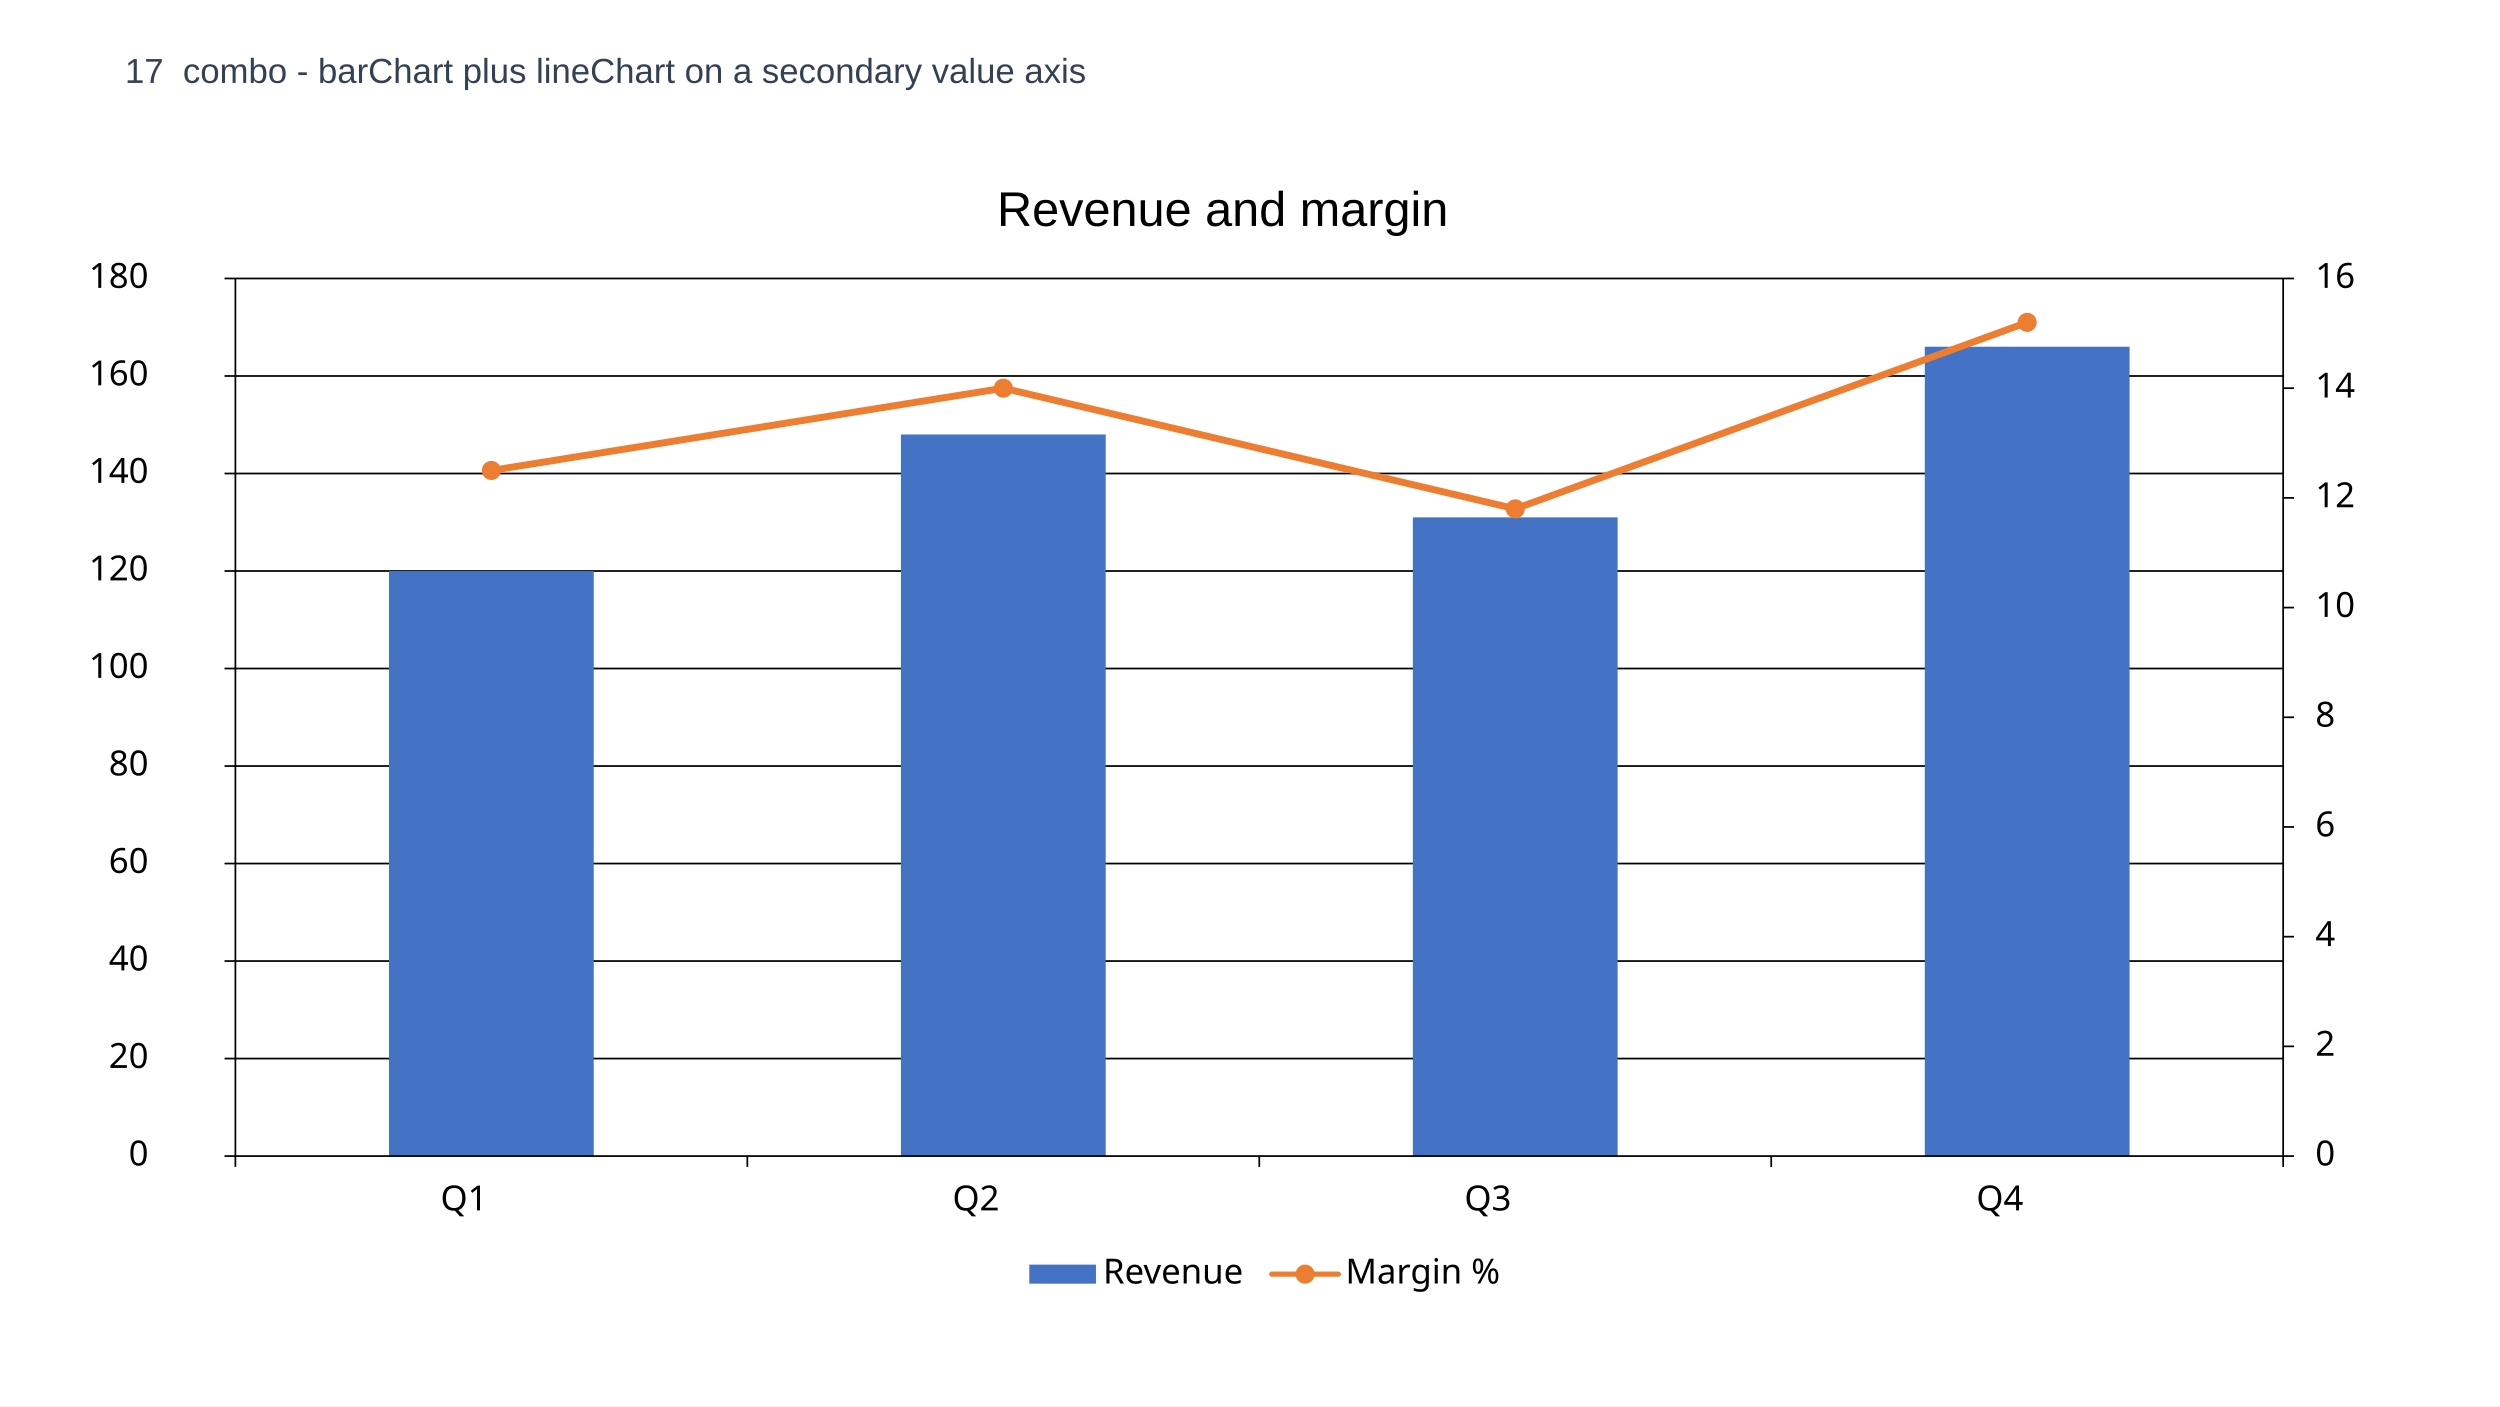
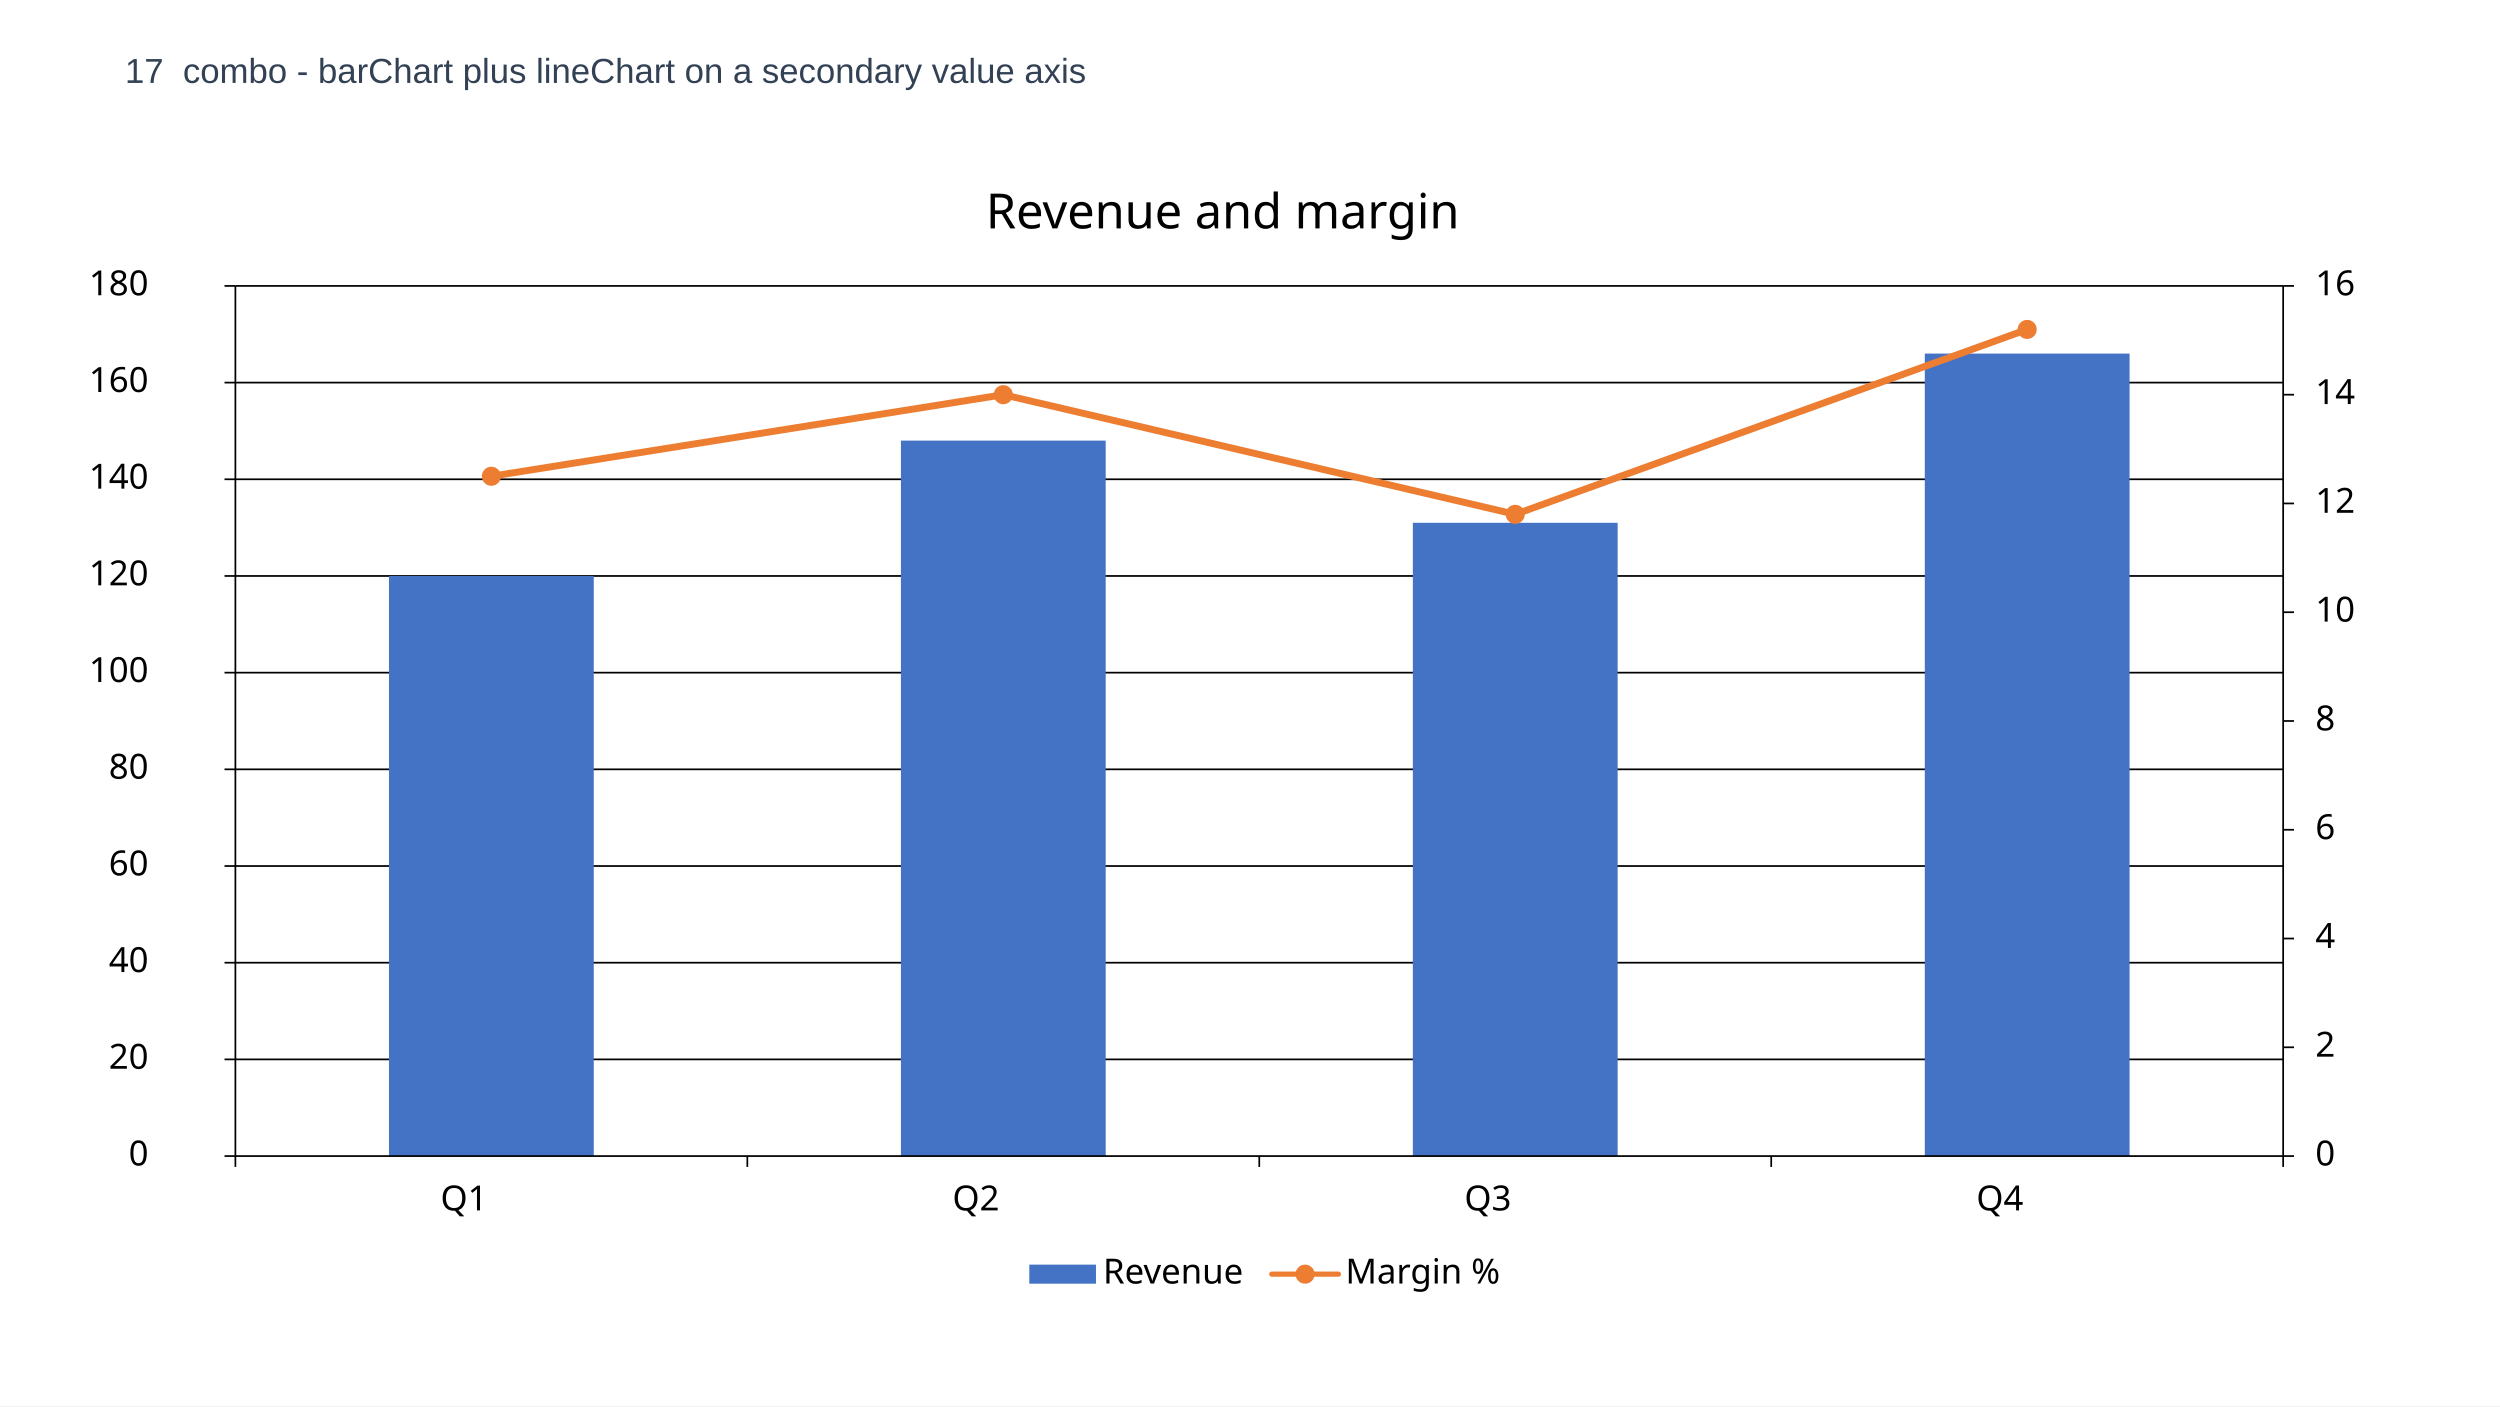
<svg xmlns="http://www.w3.org/2000/svg" viewBox="0 0 960 540" width="960" height="540">
  <rect width="960" height="540" fill="#ffffff" />
  <g role="img" aria-label="Caption" data-pptx-id="272.26" data-pptx-path="0" transform="translate(48, 18.667)">
    <rect fill="none" stroke="none" width="864" height="29.333" />
    <text x="0" y="13.174" xml:space="preserve">
      <tspan x="0" dy="0" text-anchor="start" font-size="13.333" font-family="Arial, Arimo, sans-serif" fill="#334155">17  combo - barChart plus lineChart on a secondary value axis</tspan>
    </text>
  </g>
  <g role="img" aria-label="combo" data-pptx-id="272.116" data-pptx-path="1" transform="translate(48, 61.333) scale(1, 1) translate(0, 0)">
-     <g transform="translate(0, 6.981)">
-       <rect fill="none" stroke="none" width="864" height="31.281" />
-       <text x="0" y="18.444" xml:space="preserve">
-         <tspan x="432" dy="0" text-anchor="middle" font-size="18.667" font-family="Arial, Arimo, sans-serif">Revenue and margin</tspan>
-       </text>
-     </g>
-     <g transform="translate(42.39, 345.154)">
-       <line stroke-width="0.667" stroke="#000000" fill="none" x1="0" y1="0" x2="786.342" y2="0" />
-     </g>
-     <g transform="translate(42.39, 307.71)">
-       <line stroke-width="0.667" stroke="#000000" fill="none" x1="0" y1="0" x2="786.342" y2="0" />
-     </g>
-     <g transform="translate(42.39, 270.267)">
-       <line stroke-width="0.667" stroke="#000000" fill="none" x1="0" y1="0" x2="786.342" y2="0" />
-     </g>
-     <g transform="translate(42.39, 232.823)">
-       <line stroke-width="0.667" stroke="#000000" fill="none" x1="0" y1="0" x2="786.342" y2="0" />
-     </g>
-     <g transform="translate(42.39, 195.379)">
-       <line stroke-width="0.667" stroke="#000000" fill="none" x1="0" y1="0" x2="786.342" y2="0" />
-     </g>
-     <g transform="translate(42.39, 157.935)">
-       <line stroke-width="0.667" stroke="#000000" fill="none" x1="0" y1="0" x2="786.342" y2="0" />
-     </g>
-     <g transform="translate(42.39, 120.492)">
-       <line stroke-width="0.667" stroke="#000000" fill="none" x1="0" y1="0" x2="786.342" y2="0" />
-     </g>
-     <g transform="translate(42.39, 83.048)">
-       <line stroke-width="0.667" stroke="#000000" fill="none" x1="0" y1="0" x2="786.342" y2="0" />
-     </g>
-     <g transform="translate(42.39, 45.604)">
-       <line stroke-width="0.667" stroke="#000000" fill="none" x1="0" y1="0" x2="786.342" y2="0" />
-     </g>
-     <g transform="translate(101.366, 157.935)">
-       <rect fill="#4472c4" stroke="none" width="78.634" height="224.662" />
-     </g>
-     <g transform="translate(297.951, 105.514)">
-       <rect fill="#4472c4" stroke="none" width="78.634" height="277.084" />
-     </g>
-     <g transform="translate(494.537, 137.341)">
-       <rect fill="#4472c4" stroke="none" width="78.634" height="245.256" />
-     </g>
-     <g transform="translate(691.122, 71.815)">
-       <rect fill="#4472c4" stroke="none" width="78.634" height="310.783" />
-     </g>
-     <g transform="translate(140.683, 62.454)">
-       <path fill="none" stroke-width="2" stroke="#ed7d31" stroke-linecap="round" d="M 0 42.651 L 147.439 18.956 L 294.878 53.708 L 442.317 0" transform="scale(1.333333, 1.333333)" />
-     </g>
-     <g transform="translate(137.35, 115.988)">
-       <ellipse fill="#ed7d31" stroke-width="0.667" stroke="#ed7d31" cx="3.333" cy="3.333" rx="3.333" ry="3.333" />
-     </g>
-     <g transform="translate(333.935, 84.395)">
-       <ellipse fill="#ed7d31" stroke-width="0.667" stroke="#ed7d31" cx="3.333" cy="3.333" rx="3.333" ry="3.333" />
-     </g>
-     <g transform="translate(530.521, 130.732)">
-       <ellipse fill="#ed7d31" stroke-width="0.667" stroke="#ed7d31" cx="3.333" cy="3.333" rx="3.333" ry="3.333" />
-     </g>
-     <g transform="translate(727.106, 59.121)">
-       <ellipse fill="#ed7d31" stroke-width="0.667" stroke="#ed7d31" cx="3.333" cy="3.333" rx="3.333" ry="3.333" />
-     </g>
-     <g transform="translate(42.39, 45.604)">
-       <line stroke-width="0.667" stroke="#000000" fill="none" x1="0" y1="0" x2="0" y2="336.993" />
+     <g transform="translate(0, 9.231)">
+       <rect fill="none" stroke="none" width="864" height="34.18" />
+       <text x="0" y="17.141" xml:space="preserve">
+         <tspan x="432" dy="0" text-anchor="middle" font-size="18.667" font-family="Aptos, Carlito, sans-serif">Revenue and margin</tspan>
+       </text>
+     </g>
+     <g transform="translate(42.39, 345.471)">
+       <line stroke-width="0.667" stroke="#000000" fill="none" x1="0" y1="0" x2="786.342" y2="0" />
+     </g>
+     <g transform="translate(42.39, 308.344)">
+       <line stroke-width="0.667" stroke="#000000" fill="none" x1="0" y1="0" x2="786.342" y2="0" />
+     </g>
+     <g transform="translate(42.39, 271.218)">
+       <line stroke-width="0.667" stroke="#000000" fill="none" x1="0" y1="0" x2="786.342" y2="0" />
+     </g>
+     <g transform="translate(42.39, 234.091)">
+       <line stroke-width="0.667" stroke="#000000" fill="none" x1="0" y1="0" x2="786.342" y2="0" />
+     </g>
+     <g transform="translate(42.39, 196.965)">
+       <line stroke-width="0.667" stroke="#000000" fill="none" x1="0" y1="0" x2="786.342" y2="0" />
+     </g>
+     <g transform="translate(42.39, 159.838)">
+       <line stroke-width="0.667" stroke="#000000" fill="none" x1="0" y1="0" x2="786.342" y2="0" />
+     </g>
+     <g transform="translate(42.39, 122.711)">
+       <line stroke-width="0.667" stroke="#000000" fill="none" x1="0" y1="0" x2="786.342" y2="0" />
+     </g>
+     <g transform="translate(42.39, 85.585)">
+       <line stroke-width="0.667" stroke="#000000" fill="none" x1="0" y1="0" x2="786.342" y2="0" />
+     </g>
+     <g transform="translate(42.39, 48.458)">
+       <line stroke-width="0.667" stroke="#000000" fill="none" x1="0" y1="0" x2="786.342" y2="0" />
+     </g>
+     <g transform="translate(101.366, 159.838)">
+       <rect fill="#4472c4" stroke="none" width="78.634" height="222.76" />
+     </g>
+     <g transform="translate(297.951, 107.861)">
+       <rect fill="#4472c4" stroke="none" width="78.634" height="274.737" />
+     </g>
+     <g transform="translate(494.537, 139.418)">
+       <rect fill="#4472c4" stroke="none" width="78.634" height="243.179" />
+     </g>
+     <g transform="translate(691.122, 74.447)">
+       <rect fill="#4472c4" stroke="none" width="78.634" height="308.151" />
+     </g>
+     <g transform="translate(140.683, 65.165)">
+       <path fill="none" stroke-width="2" stroke="#ed7d31" stroke-linecap="round" d="M 0 42.289 L 147.439 18.795 L 294.878 53.254 L 442.317 0" transform="scale(1.333333, 1.333333)" />
+     </g>
+     <g transform="translate(137.35, 118.218)">
+       <ellipse fill="#ed7d31" stroke-width="0.667" stroke="#ed7d31" cx="3.333" cy="3.333" rx="3.333" ry="3.333" />
+     </g>
+     <g transform="translate(333.935, 86.892)">
+       <ellipse fill="#ed7d31" stroke-width="0.667" stroke="#ed7d31" cx="3.333" cy="3.333" rx="3.333" ry="3.333" />
+     </g>
+     <g transform="translate(530.521, 132.836)">
+       <ellipse fill="#ed7d31" stroke-width="0.667" stroke="#ed7d31" cx="3.333" cy="3.333" rx="3.333" ry="3.333" />
+     </g>
+     <g transform="translate(727.106, 61.832)">
+       <ellipse fill="#ed7d31" stroke-width="0.667" stroke="#ed7d31" cx="3.333" cy="3.333" rx="3.333" ry="3.333" />
+     </g>
+     <g transform="translate(42.39, 48.458)">
+       <line stroke-width="0.667" stroke="#000000" fill="none" x1="0" y1="0" x2="0" y2="334.14" />
    </g>
    <g transform="translate(42.39, 382.598)">
      <line stroke-width="0.667" stroke="#000000" fill="none" x1="0" y1="0" x2="786.342" y2="0" />
    </g>
    <g transform="translate(38.217, 382.598)">
      <line stroke-width="0.667" stroke="#000000" fill="none" x1="0" y1="0" x2="4.173" y2="0" />
    </g>
-     <g transform="translate(38.217, 345.154)">
-       <line stroke-width="0.667" stroke="#000000" fill="none" x1="0" y1="0" x2="4.173" y2="0" />
-     </g>
-     <g transform="translate(38.217, 307.71)">
-       <line stroke-width="0.667" stroke="#000000" fill="none" x1="0" y1="0" x2="4.173" y2="0" />
-     </g>
-     <g transform="translate(38.217, 270.267)">
-       <line stroke-width="0.667" stroke="#000000" fill="none" x1="0" y1="0" x2="4.173" y2="0" />
-     </g>
-     <g transform="translate(38.217, 232.823)">
-       <line stroke-width="0.667" stroke="#000000" fill="none" x1="0" y1="0" x2="4.173" y2="0" />
-     </g>
-     <g transform="translate(38.217, 195.379)">
-       <line stroke-width="0.667" stroke="#000000" fill="none" x1="0" y1="0" x2="4.173" y2="0" />
-     </g>
-     <g transform="translate(38.217, 157.935)">
-       <line stroke-width="0.667" stroke="#000000" fill="none" x1="0" y1="0" x2="4.173" y2="0" />
-     </g>
-     <g transform="translate(38.217, 120.492)">
-       <line stroke-width="0.667" stroke="#000000" fill="none" x1="0" y1="0" x2="4.173" y2="0" />
-     </g>
-     <g transform="translate(38.217, 83.048)">
-       <line stroke-width="0.667" stroke="#000000" fill="none" x1="0" y1="0" x2="4.173" y2="0" />
-     </g>
-     <g transform="translate(38.217, 45.604)">
+     <g transform="translate(38.217, 345.471)">
+       <line stroke-width="0.667" stroke="#000000" fill="none" x1="0" y1="0" x2="4.173" y2="0" />
+     </g>
+     <g transform="translate(38.217, 308.344)">
+       <line stroke-width="0.667" stroke="#000000" fill="none" x1="0" y1="0" x2="4.173" y2="0" />
+     </g>
+     <g transform="translate(38.217, 271.218)">
+       <line stroke-width="0.667" stroke="#000000" fill="none" x1="0" y1="0" x2="4.173" y2="0" />
+     </g>
+     <g transform="translate(38.217, 234.091)">
+       <line stroke-width="0.667" stroke="#000000" fill="none" x1="0" y1="0" x2="4.173" y2="0" />
+     </g>
+     <g transform="translate(38.217, 196.965)">
+       <line stroke-width="0.667" stroke="#000000" fill="none" x1="0" y1="0" x2="4.173" y2="0" />
+     </g>
+     <g transform="translate(38.217, 159.838)">
+       <line stroke-width="0.667" stroke="#000000" fill="none" x1="0" y1="0" x2="4.173" y2="0" />
+     </g>
+     <g transform="translate(38.217, 122.711)">
+       <line stroke-width="0.667" stroke="#000000" fill="none" x1="0" y1="0" x2="4.173" y2="0" />
+     </g>
+     <g transform="translate(38.217, 85.585)">
+       <line stroke-width="0.667" stroke="#000000" fill="none" x1="0" y1="0" x2="4.173" y2="0" />
+     </g>
+     <g transform="translate(38.217, 48.458)">
      <line stroke-width="0.667" stroke="#000000" fill="none" x1="0" y1="0" x2="4.173" y2="0" />
    </g>
    <g transform="translate(42.39, 382.598)">
      <line stroke-width="0.667" stroke="#000000" fill="none" x1="0" y1="0" x2="0" y2="4.173" />
    </g>
    <g transform="translate(238.976, 382.598)">
      <line stroke-width="0.667" stroke="#000000" fill="none" x1="0" y1="0" x2="0" y2="4.173" />
    </g>
    <g transform="translate(435.561, 382.598)">
      <line stroke-width="0.667" stroke="#000000" fill="none" x1="0" y1="0" x2="0" y2="4.173" />
    </g>
    <g transform="translate(632.147, 382.598)">
      <line stroke-width="0.667" stroke="#000000" fill="none" x1="0" y1="0" x2="0" y2="4.173" />
    </g>
    <g transform="translate(828.732, 382.598)">
      <line stroke-width="0.667" stroke="#000000" fill="none" x1="0" y1="0" x2="0" y2="4.173" />
    </g>
-     <g transform="translate(828.732, 45.604)">
-       <line stroke-width="0.667" stroke="#000000" fill="none" x1="0" y1="0" x2="0" y2="336.993" />
+     <g transform="translate(828.732, 48.458)">
+       <line stroke-width="0.667" stroke="#000000" fill="none" x1="0" y1="0" x2="0" y2="334.14" />
    </g>
    <g transform="translate(828.732, 382.598)">
      <line stroke-width="0.667" stroke="#000000" fill="none" x1="0" y1="0" x2="4.173" y2="0" />
    </g>
-     <g transform="translate(828.732, 340.473)">
-       <line stroke-width="0.667" stroke="#000000" fill="none" x1="0" y1="0" x2="4.173" y2="0" />
-     </g>
-     <g transform="translate(828.732, 298.349)">
-       <line stroke-width="0.667" stroke="#000000" fill="none" x1="0" y1="0" x2="4.173" y2="0" />
-     </g>
-     <g transform="translate(828.732, 256.225)">
-       <line stroke-width="0.667" stroke="#000000" fill="none" x1="0" y1="0" x2="4.173" y2="0" />
-     </g>
-     <g transform="translate(828.732, 214.101)">
-       <line stroke-width="0.667" stroke="#000000" fill="none" x1="0" y1="0" x2="4.173" y2="0" />
-     </g>
-     <g transform="translate(828.732, 171.977)">
-       <line stroke-width="0.667" stroke="#000000" fill="none" x1="0" y1="0" x2="4.173" y2="0" />
-     </g>
-     <g transform="translate(828.732, 129.853)">
-       <line stroke-width="0.667" stroke="#000000" fill="none" x1="0" y1="0" x2="4.173" y2="0" />
-     </g>
-     <g transform="translate(828.732, 87.728)">
-       <line stroke-width="0.667" stroke="#000000" fill="none" x1="0" y1="0" x2="4.173" y2="0" />
-     </g>
-     <g transform="translate(828.732, 45.604)">
+     <g transform="translate(828.732, 340.83)">
+       <line stroke-width="0.667" stroke="#000000" fill="none" x1="0" y1="0" x2="4.173" y2="0" />
+     </g>
+     <g transform="translate(828.732, 299.063)">
+       <line stroke-width="0.667" stroke="#000000" fill="none" x1="0" y1="0" x2="4.173" y2="0" />
+     </g>
+     <g transform="translate(828.732, 257.295)">
+       <line stroke-width="0.667" stroke="#000000" fill="none" x1="0" y1="0" x2="4.173" y2="0" />
+     </g>
+     <g transform="translate(828.732, 215.528)">
+       <line stroke-width="0.667" stroke="#000000" fill="none" x1="0" y1="0" x2="4.173" y2="0" />
+     </g>
+     <g transform="translate(828.732, 173.76)">
+       <line stroke-width="0.667" stroke="#000000" fill="none" x1="0" y1="0" x2="4.173" y2="0" />
+     </g>
+     <g transform="translate(828.732, 131.993)">
+       <line stroke-width="0.667" stroke="#000000" fill="none" x1="0" y1="0" x2="4.173" y2="0" />
+     </g>
+     <g transform="translate(828.732, 90.225)">
+       <line stroke-width="0.667" stroke="#000000" fill="none" x1="0" y1="0" x2="4.173" y2="0" />
+     </g>
+     <g transform="translate(828.732, 48.458)">
      <line stroke-width="0.667" stroke="#000000" fill="none" x1="0" y1="0" x2="4.173" y2="0" />
    </g>
    <g transform="translate(0, 373.954)">
      <rect fill="none" stroke="none" width="30.034" height="24.414" />
      <text x="0" y="12.243" xml:space="preserve">
        <tspan x="30.034" dy="0" text-anchor="end" font-size="13.333" font-family="Aptos, Carlito, sans-serif" fill="#000000">0</tspan>
      </text>
    </g>
-     <g transform="translate(0, 336.51)">
+     <g transform="translate(0, 336.828)">
      <rect fill="none" stroke="none" width="30.034" height="24.414" />
      <text x="0" y="12.243" xml:space="preserve">
        <tspan x="30.034" dy="0" text-anchor="end" font-size="13.333" font-family="Aptos, Carlito, sans-serif" fill="#000000">20</tspan>
      </text>
    </g>
-     <g transform="translate(0, 299.067)">
+     <g transform="translate(0, 299.701)">
      <rect fill="none" stroke="none" width="30.034" height="24.414" />
      <text x="0" y="12.243" xml:space="preserve">
        <tspan x="30.034" dy="0" text-anchor="end" font-size="13.333" font-family="Aptos, Carlito, sans-serif" fill="#000000">40</tspan>
      </text>
    </g>
-     <g transform="translate(0, 261.623)">
+     <g transform="translate(0, 262.574)">
      <rect fill="none" stroke="none" width="30.034" height="24.414" />
      <text x="0" y="12.243" xml:space="preserve">
        <tspan x="30.034" dy="0" text-anchor="end" font-size="13.333" font-family="Aptos, Carlito, sans-serif" fill="#000000">60</tspan>
      </text>
    </g>
-     <g transform="translate(0, 224.179)">
+     <g transform="translate(0, 225.448)">
      <rect fill="none" stroke="none" width="30.034" height="24.414" />
      <text x="0" y="12.243" xml:space="preserve">
        <tspan x="30.034" dy="0" text-anchor="end" font-size="13.333" font-family="Aptos, Carlito, sans-serif" fill="#000000">80</tspan>
      </text>
    </g>
-     <g transform="translate(0, 186.736)">
+     <g transform="translate(0, 188.321)">
      <rect fill="none" stroke="none" width="30.034" height="24.414" />
      <text x="0" y="12.243" xml:space="preserve">
        <tspan x="30.034" dy="0" text-anchor="end" font-size="13.333" font-family="Aptos, Carlito, sans-serif" fill="#000000">100</tspan>
      </text>
    </g>
-     <g transform="translate(0, 149.292)">
+     <g transform="translate(0, 151.194)">
      <rect fill="none" stroke="none" width="30.034" height="24.414" />
      <text x="0" y="12.243" xml:space="preserve">
        <tspan x="30.034" dy="0" text-anchor="end" font-size="13.333" font-family="Aptos, Carlito, sans-serif" fill="#000000">120</tspan>
      </text>
    </g>
-     <g transform="translate(0, 111.848)">
+     <g transform="translate(0, 114.068)">
      <rect fill="none" stroke="none" width="30.034" height="24.414" />
      <text x="0" y="12.243" xml:space="preserve">
        <tspan x="30.034" dy="0" text-anchor="end" font-size="13.333" font-family="Aptos, Carlito, sans-serif" fill="#000000">140</tspan>
      </text>
    </g>
-     <g transform="translate(0, 74.404)">
+     <g transform="translate(0, 76.941)">
      <rect fill="none" stroke="none" width="30.034" height="24.414" />
      <text x="0" y="12.243" xml:space="preserve">
        <tspan x="30.034" dy="0" text-anchor="end" font-size="13.333" font-family="Aptos, Carlito, sans-serif" fill="#000000">160</tspan>
      </text>
    </g>
-     <g transform="translate(0, 36.961)">
+     <g transform="translate(0, 39.815)">
      <rect fill="none" stroke="none" width="30.034" height="24.414" />
      <text x="0" y="12.243" xml:space="preserve">
        <tspan x="30.034" dy="0" text-anchor="end" font-size="13.333" font-family="Aptos, Carlito, sans-serif" fill="#000000">180</tspan>
      </text>
    </g>
    <g transform="translate(42.39, 391.22)">
      <rect fill="none" stroke="none" width="196.585" height="24.414" />
      <text x="0" y="12.243" xml:space="preserve">
        <tspan x="98.293" dy="0" text-anchor="middle" font-size="13.333" font-family="Aptos, Carlito, sans-serif" fill="#000000">Q1</tspan>
      </text>
    </g>
    <g transform="translate(238.976, 391.22)">
      <rect fill="none" stroke="none" width="196.585" height="24.414" />
      <text x="0" y="12.243" xml:space="preserve">
        <tspan x="98.293" dy="0" text-anchor="middle" font-size="13.333" font-family="Aptos, Carlito, sans-serif" fill="#000000">Q2</tspan>
      </text>
    </g>
    <g transform="translate(435.561, 391.22)">
      <rect fill="none" stroke="none" width="196.585" height="24.414" />
      <text x="0" y="12.243" xml:space="preserve">
        <tspan x="98.293" dy="0" text-anchor="middle" font-size="13.333" font-family="Aptos, Carlito, sans-serif" fill="#000000">Q3</tspan>
      </text>
    </g>
    <g transform="translate(632.147, 391.22)">
      <rect fill="none" stroke="none" width="196.585" height="24.414" />
      <text x="0" y="12.243" xml:space="preserve">
        <tspan x="98.293" dy="0" text-anchor="middle" font-size="13.333" font-family="Aptos, Carlito, sans-serif" fill="#000000">Q4</tspan>
      </text>
    </g>
    <g transform="translate(841.089, 373.954)">
      <rect fill="none" stroke="none" width="22.911" height="24.414" />
      <text x="0" y="12.243" xml:space="preserve">
        <tspan x="0" dy="0" text-anchor="start" font-size="13.333" font-family="Aptos, Carlito, sans-serif" fill="#000000">0</tspan>
      </text>
    </g>
-     <g transform="translate(841.089, 331.83)">
+     <g transform="translate(841.089, 332.187)">
      <rect fill="none" stroke="none" width="22.911" height="24.414" />
      <text x="0" y="12.243" xml:space="preserve">
        <tspan x="0" dy="0" text-anchor="start" font-size="13.333" font-family="Aptos, Carlito, sans-serif" fill="#000000">2</tspan>
      </text>
    </g>
-     <g transform="translate(841.089, 289.706)">
+     <g transform="translate(841.089, 290.419)">
      <rect fill="none" stroke="none" width="22.911" height="24.414" />
      <text x="0" y="12.243" xml:space="preserve">
        <tspan x="0" dy="0" text-anchor="start" font-size="13.333" font-family="Aptos, Carlito, sans-serif" fill="#000000">4</tspan>
      </text>
    </g>
-     <g transform="translate(841.089, 247.582)">
+     <g transform="translate(841.089, 248.652)">
      <rect fill="none" stroke="none" width="22.911" height="24.414" />
      <text x="0" y="12.243" xml:space="preserve">
        <tspan x="0" dy="0" text-anchor="start" font-size="13.333" font-family="Aptos, Carlito, sans-serif" fill="#000000">6</tspan>
      </text>
    </g>
-     <g transform="translate(841.089, 205.457)">
+     <g transform="translate(841.089, 206.884)">
      <rect fill="none" stroke="none" width="22.911" height="24.414" />
      <text x="0" y="12.243" xml:space="preserve">
        <tspan x="0" dy="0" text-anchor="start" font-size="13.333" font-family="Aptos, Carlito, sans-serif" fill="#000000">8</tspan>
      </text>
    </g>
-     <g transform="translate(841.089, 163.333)">
+     <g transform="translate(841.089, 165.117)">
      <rect fill="none" stroke="none" width="22.911" height="24.414" />
      <text x="0" y="12.243" xml:space="preserve">
        <tspan x="0" dy="0" text-anchor="start" font-size="13.333" font-family="Aptos, Carlito, sans-serif" fill="#000000">10</tspan>
      </text>
    </g>
-     <g transform="translate(841.089, 121.209)">
+     <g transform="translate(841.089, 123.349)">
      <rect fill="none" stroke="none" width="22.911" height="24.414" />
      <text x="0" y="12.243" xml:space="preserve">
        <tspan x="0" dy="0" text-anchor="start" font-size="13.333" font-family="Aptos, Carlito, sans-serif" fill="#000000">12</tspan>
      </text>
    </g>
-     <g transform="translate(841.089, 79.085)">
+     <g transform="translate(841.089, 81.582)">
      <rect fill="none" stroke="none" width="22.911" height="24.414" />
      <text x="0" y="12.243" xml:space="preserve">
        <tspan x="0" dy="0" text-anchor="start" font-size="13.333" font-family="Aptos, Carlito, sans-serif" fill="#000000">14</tspan>
      </text>
    </g>
-     <g transform="translate(841.089, 36.961)">
+     <g transform="translate(841.089, 39.815)">
      <rect fill="none" stroke="none" width="22.911" height="24.414" />
      <text x="0" y="12.243" xml:space="preserve">
        <tspan x="0" dy="0" text-anchor="start" font-size="13.333" font-family="Aptos, Carlito, sans-serif" fill="#000000">16</tspan>
      </text>
    </g>
    <g transform="translate(347.254, 424.283)">
      <rect fill="#4472c4" stroke="none" width="25.6" height="7.32" />
    </g>
    <g transform="translate(375.554, 419.3)">
      <rect fill="none" stroke="none" width="63.314" height="24.414" />
      <text x="0" y="12.243" xml:space="preserve">
        <tspan x="0" dy="0" text-anchor="start" font-size="13.333" font-family="Aptos, Carlito, sans-serif" fill="#000000">Revenue</tspan>
      </text>
    </g>
    <g transform="translate(440.353, 427.943)">
      <line stroke-width="2" stroke="#ed7d31" stroke-linecap="round" fill="none" x1="0" y1="0" x2="25.6" y2="0" />
    </g>
    <g transform="translate(449.82, 424.61)">
      <ellipse fill="#ed7d31" stroke-width="0.667" stroke="#ed7d31" cx="3.333" cy="3.333" rx="3.333" ry="3.333" />
    </g>
    <g transform="translate(468.653, 419.3)">
      <rect fill="none" stroke="none" width="66.126" height="24.414" />
      <text x="0" y="12.243" xml:space="preserve">
        <tspan x="0" dy="0" text-anchor="start" font-size="13.333" font-family="Aptos, Carlito, sans-serif" fill="#000000">Margin %</tspan>
      </text>
    </g>
  </g>
</svg>
